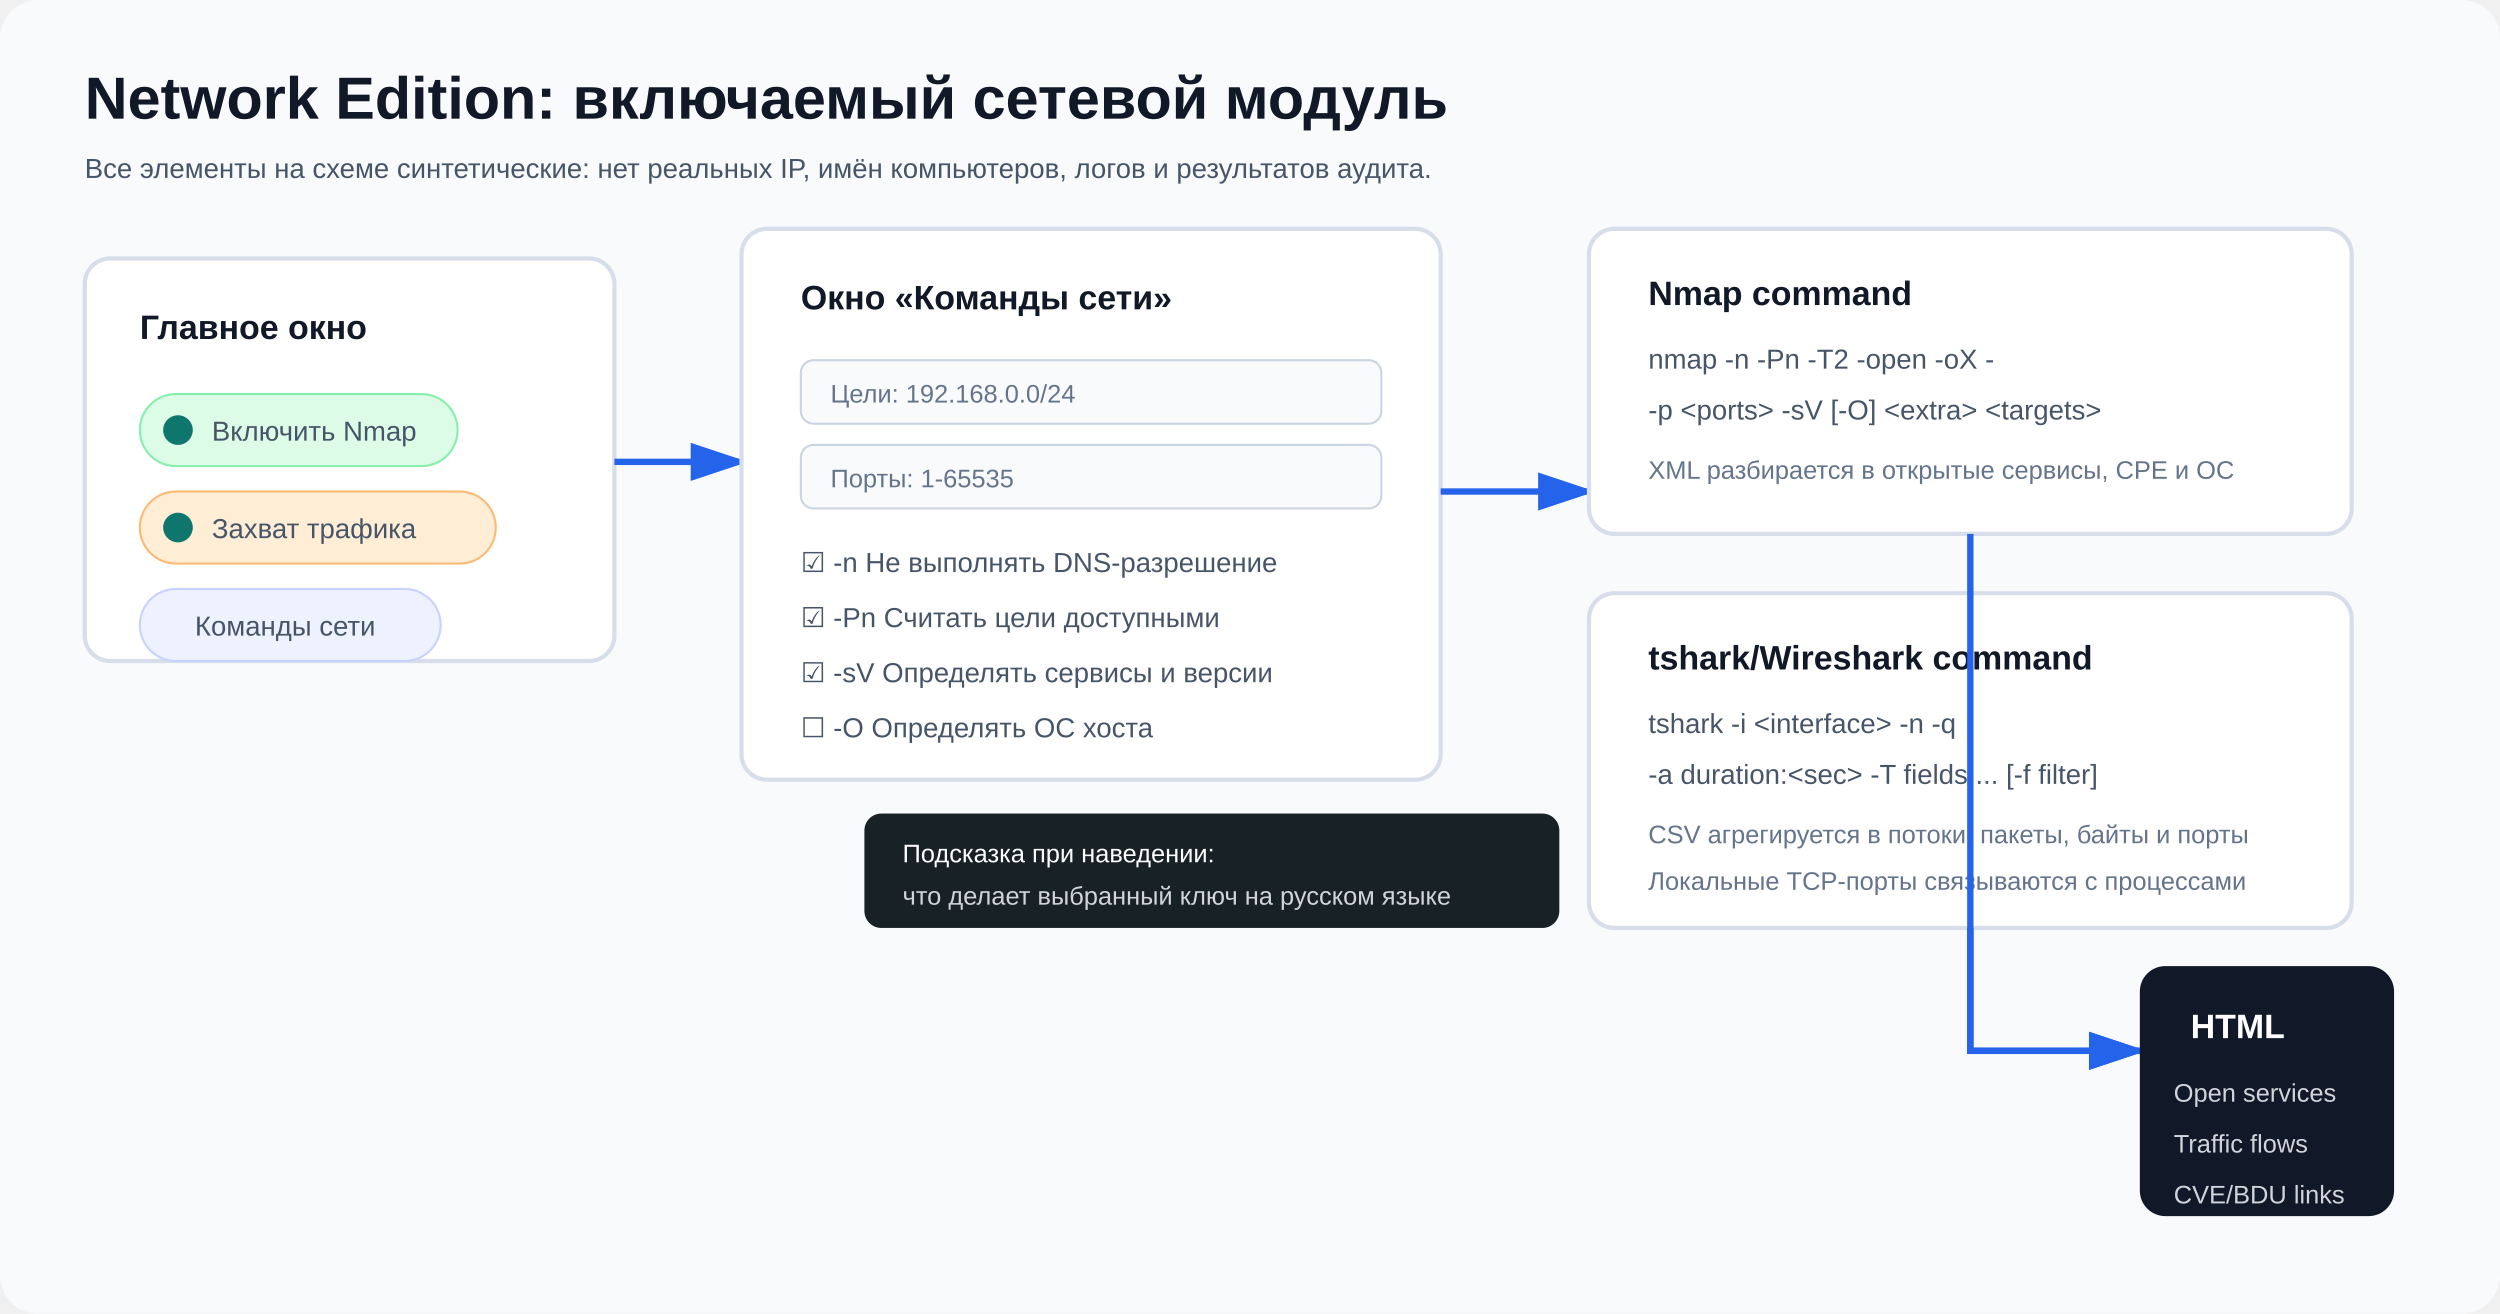
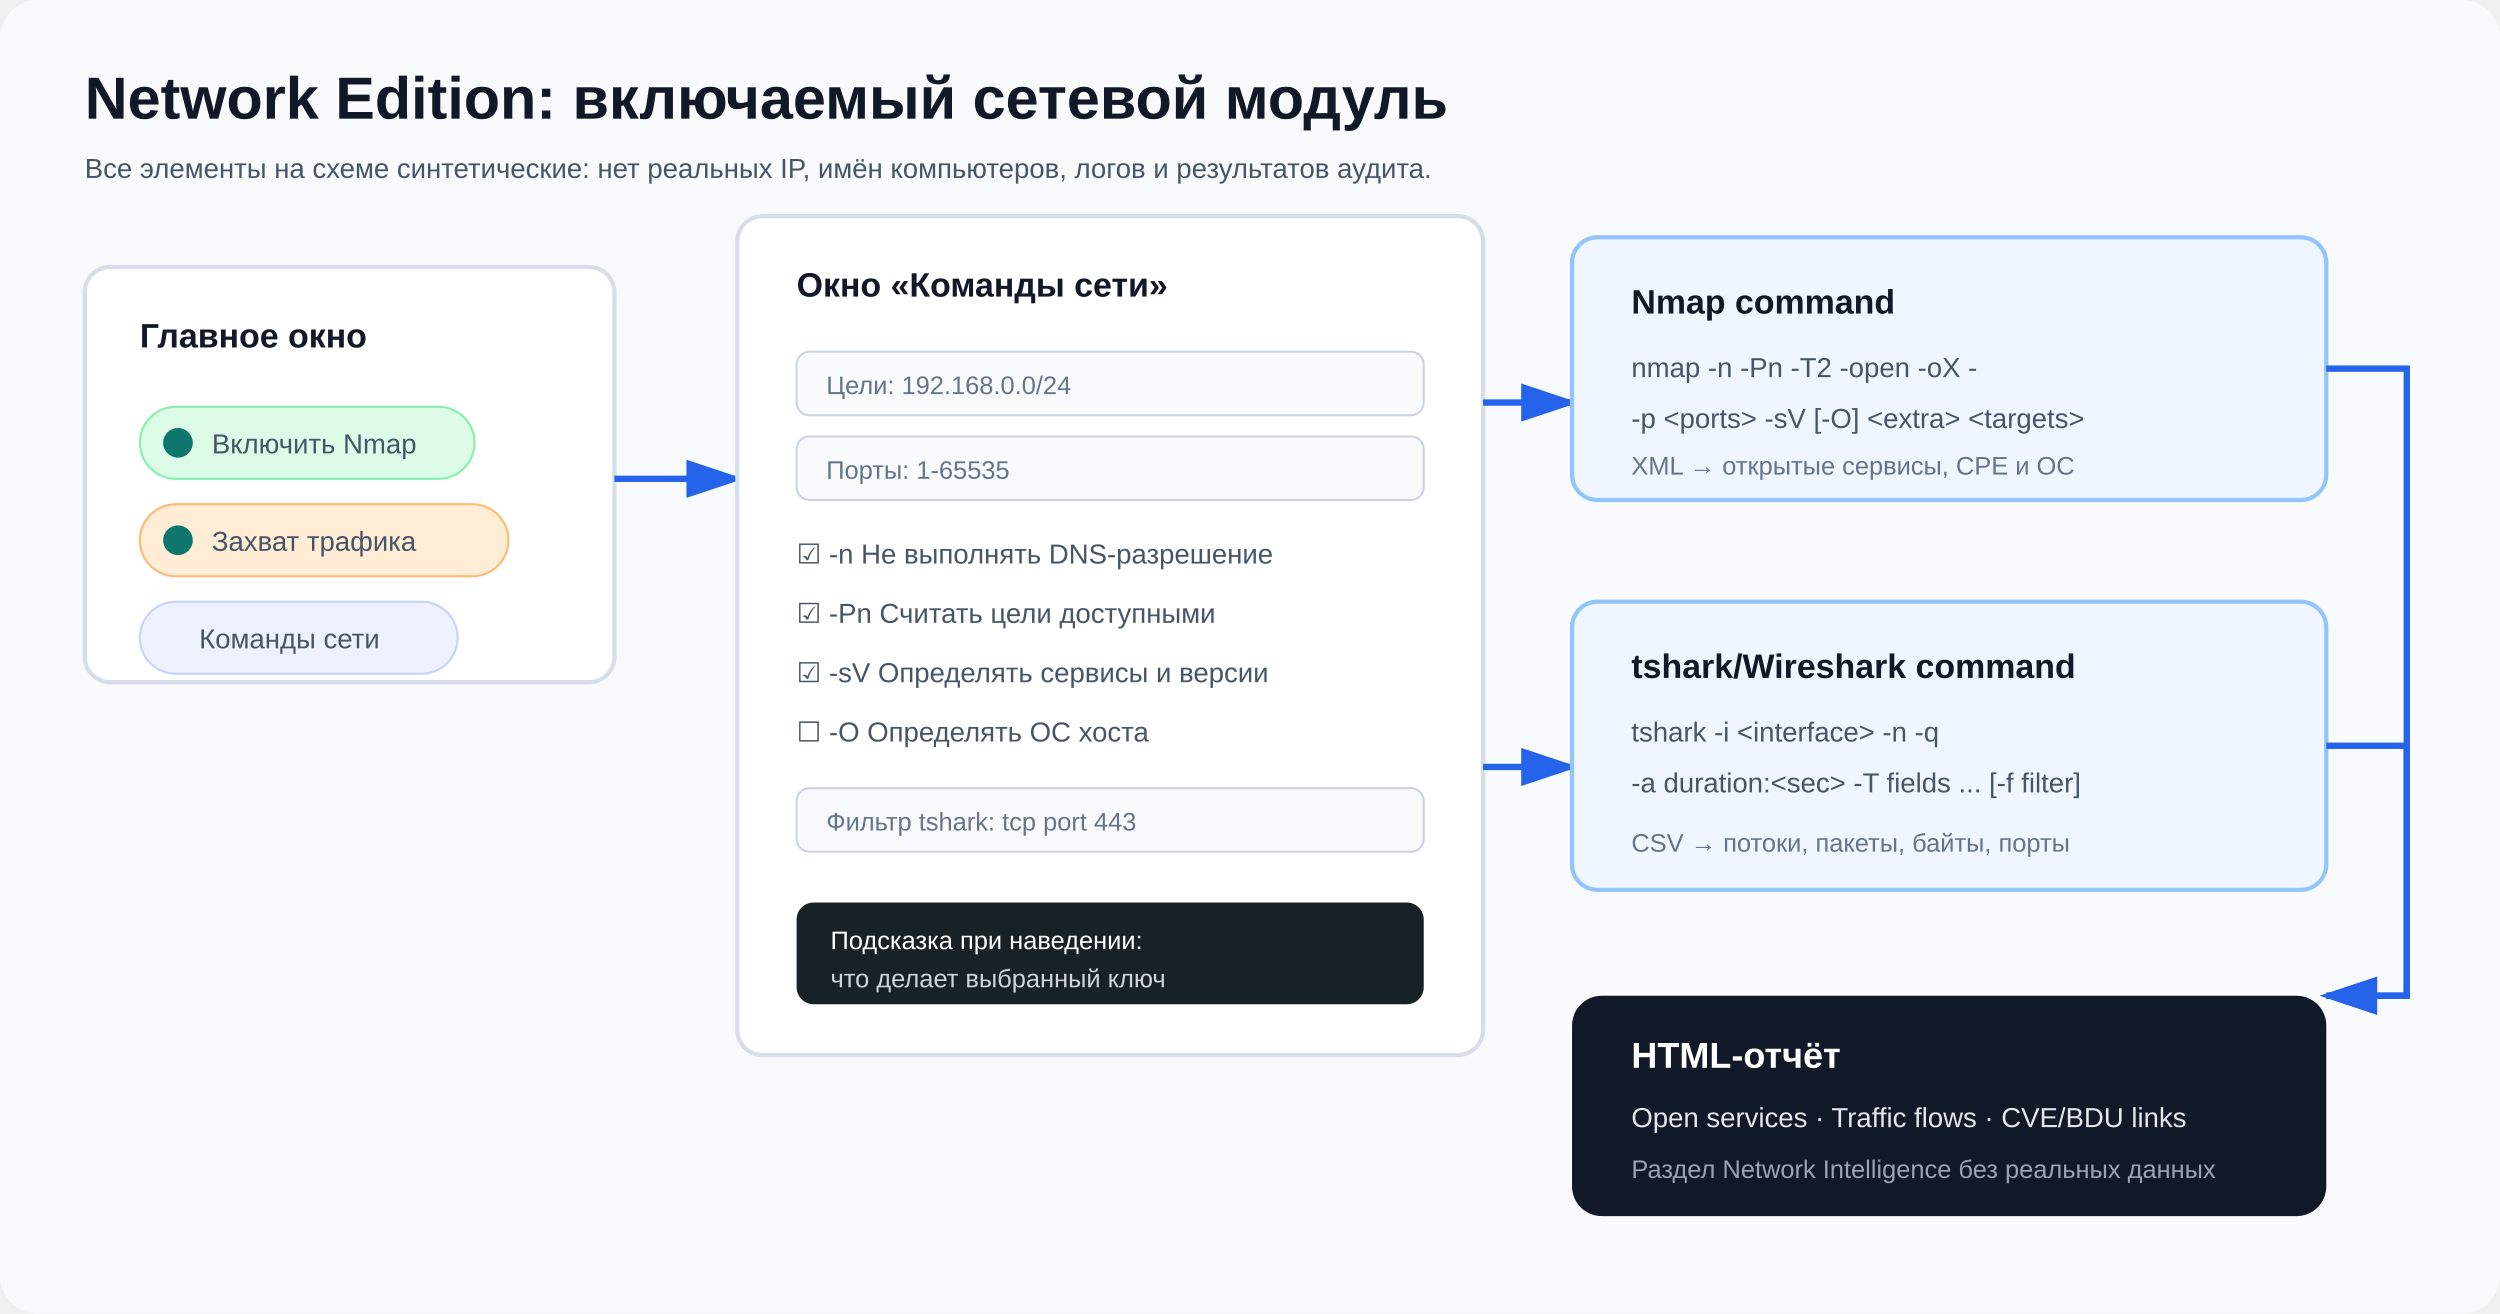
<svg xmlns="http://www.w3.org/2000/svg" width="1180" height="620" viewBox="0 0 1180 620" role="img" aria-labelledby="title desc">
  <defs>
-     <marker id="arrow" markerWidth="10" markerHeight="10" refX="8" refY="3" orient="auto" markerUnits="strokeWidth">
+     <marker id="arrow-blue" markerWidth="10" markerHeight="10" refX="8" refY="3" orient="auto" markerUnits="strokeWidth">
      <path d="M0,0 L0,6 L9,3 z" fill="#2563eb" />
    </marker>
    <style>
-       .bg{fill:#f8fafc}.panel{fill:#fff;stroke:#d8dee9;stroke-width:2}.dark{fill:#111827}
-       .title{font:700 28px Segoe UI,Arial,sans-serif;fill:#111827}.label{font:600 16px Segoe UI,Arial,sans-serif;fill:#111827}
-       .small{font:13px Segoe UI,Arial,sans-serif;fill:#475569}.muted{font:12px Segoe UI,Arial,sans-serif;fill:#64748b}
+       .bg{fill:#f8fafc}.panel{fill:#fff;stroke:#d8dee9;stroke-width:2}.panel-blue{fill:#eff6ff;stroke:#93c5fd;stroke-width:2}
+       .dark{fill:#111827}.title{font:700 28px Segoe UI,Arial,sans-serif;fill:#111827}
+       .label{font:600 16px Segoe UI,Arial,sans-serif;fill:#111827}.small{font:13px Segoe UI,Arial,sans-serif;fill:#475569}
+       .muted{font:12px Segoe UI,Arial,sans-serif;fill:#64748b}.white{font:13px Segoe UI,Arial,sans-serif;fill:#e5e7eb}
      .chip{fill:#eef2ff;stroke:#c7d2fe}.ok{fill:#dcfce7;stroke:#86efac}.warn{fill:#ffedd5;stroke:#fdba74}
-       .risk{fill:#fee2e2;stroke:#fca5a5}.line{stroke:#2563eb;stroke-width:3;fill:none;marker-end:url(#arrow)}
+       .line{stroke:#2563eb;stroke-width:3;fill:none;marker-end:url(#arrow-blue)}
      .check{fill:#0f766e}.input{fill:#f8fafc;stroke:#cbd5e1}.tooltip{fill:#172126}
    </style>
  </defs>
  <rect class="bg" width="1180" height="620" rx="18" />
  <text class="title" x="40" y="56">Network Edition: включаемый сетевой модуль</text>
  <text class="small" x="40" y="84">Все элементы на схеме синтетические: нет реальных IP, имён компьютеров, логов и результатов аудита.</text>
-   <rect class="panel" x="40" y="122" width="250" height="190" rx="12" />
-   <text class="label" x="66" y="160">Главное окно</text>
-   <rect class="ok" x="66" y="186" width="150" height="34" rx="17" />
-   <circle class="check" cx="84" cy="203" r="7" />
-   <text class="small" x="100" y="208">Включить Nmap</text>
-   <rect class="warn" x="66" y="232" width="168" height="34" rx="17" />
-   <circle class="check" cx="84" cy="249" r="7" />
-   <text class="small" x="100" y="254">Захват трафика</text>
-   <rect class="chip" x="66" y="278" width="142" height="34" rx="17" />
-   <text class="small" x="92" y="300">Команды сети</text>
-   <path class="line" d="M290 218 H350" />
-   <rect class="panel" x="350" y="108" width="330" height="260" rx="12" />
-   <text class="label" x="378" y="146">Окно «Команды сети»</text>
-   <rect class="input" x="378" y="170" width="274" height="30" rx="6" />
-   <text class="muted" x="392" y="190">Цели: 192.168.0.0/24</text>
-   <rect class="input" x="378" y="210" width="274" height="30" rx="6" />
-   <text class="muted" x="392" y="230">Порты: 1-65535</text>
-   <text class="small" x="378" y="270">☑ -n  Не выполнять DNS-разрешение</text>
-   <text class="small" x="378" y="296">☑ -Pn Считать цели доступными</text>
-   <text class="small" x="378" y="322">☑ -sV Определять сервисы и версии</text>
-   <text class="small" x="378" y="348">☐ -O  Определять ОС хоста</text>
-   <rect class="tooltip" x="408" y="384" width="328" height="54" rx="8" />
-   <text x="426" y="407" font-family="Segoe UI,Arial,sans-serif" font-size="12" fill="#fff">Подсказка при наведении:</text>
-   <text x="426" y="427" font-family="Segoe UI,Arial,sans-serif" font-size="12" fill="#d1d5db">что делает выбранный ключ на русском языке</text>
-   <path class="line" d="M680 232 H750" />
-   <rect class="panel" x="750" y="108" width="360" height="144" rx="12" />
-   <text class="label" x="778" y="144">Nmap command</text>
-   <text class="small" x="778" y="174">nmap -n -Pn -T2 -open -oX -</text>
-   <text class="small" x="778" y="198">-p &lt;ports&gt; -sV [-O] &lt;extra&gt; &lt;targets&gt;</text>
-   <text class="muted" x="778" y="226">XML разбирается в открытые сервисы, CPE и ОС</text>
-   <rect class="panel" x="750" y="280" width="360" height="158" rx="12" />
-   <text class="label" x="778" y="316">tshark/Wireshark command</text>
-   <text class="small" x="778" y="346">tshark -i &lt;interface&gt; -n -q</text>
-   <text class="small" x="778" y="370">-a duration:&lt;sec&gt; -T fields ... [-f filter]</text>
-   <text class="muted" x="778" y="398">CSV агрегируется в потоки, пакеты, байты и порты</text>
-   <text class="muted" x="778" y="420">Локальные TCP-порты связываются с процессами</text>
-   <path class="line" d="M930 438 V496 H1010" />
-   <path class="line" d="M930 252 V496 H1010" />
-   <rect class="dark" x="1010" y="456" width="120" height="118" rx="12" />
-   <text x="1034" y="490" font-family="Segoe UI,Arial,sans-serif" font-size="16" font-weight="700" fill="#fff">HTML</text>
-   <text x="1026" y="520" font-family="Segoe UI,Arial,sans-serif" font-size="12" fill="#d1d5db">Open services</text>
-   <text x="1026" y="544" font-family="Segoe UI,Arial,sans-serif" font-size="12" fill="#d1d5db">Traffic flows</text>
-   <text x="1026" y="568" font-family="Segoe UI,Arial,sans-serif" font-size="12" fill="#d1d5db">CVE/BDU links</text>
+   <rect class="panel" x="40" y="126" width="250" height="196" rx="12" />
+   <text class="label" x="66" y="164">Главное окно</text>
+   <rect class="ok" x="66" y="192" width="158" height="34" rx="17" />
+   <circle class="check" cx="84" cy="209" r="7" />
+   <text class="small" x="100" y="214">Включить Nmap</text>
+   <rect class="warn" x="66" y="238" width="174" height="34" rx="17" />
+   <circle class="check" cx="84" cy="255" r="7" />
+   <text class="small" x="100" y="260">Захват трафика</text>
+   <rect class="chip" x="66" y="284" width="150" height="34" rx="17" />
+   <text class="small" x="94" y="306">Команды сети</text>
+   <path class="line" d="M290 226 H348" />
+   <rect class="panel" x="348" y="102" width="352" height="396" rx="12" />
+   <text class="label" x="376" y="140">Окно «Команды сети»</text>
+   <rect class="input" x="376" y="166" width="296" height="30" rx="6" />
+   <text class="muted" x="390" y="186">Цели: 192.168.0.0/24</text>
+   <rect class="input" x="376" y="206" width="296" height="30" rx="6" />
+   <text class="muted" x="390" y="226">Порты: 1-65535</text>
+   <text class="small" x="376" y="266">☑ -n  Не выполнять DNS-разрешение</text>
+   <text class="small" x="376" y="294">☑ -Pn Считать цели доступными</text>
+   <text class="small" x="376" y="322">☑ -sV Определять сервисы и версии</text>
+   <text class="small" x="376" y="350">☐ -O  Определять ОС хоста</text>
+   <rect class="input" x="376" y="372" width="296" height="30" rx="6" />
+   <text class="muted" x="390" y="392">Фильтр tshark: tcp port 443</text>
+   <rect class="tooltip" x="376" y="426" width="296" height="48" rx="8" />
+   <text x="392" y="448" font-family="Segoe UI,Arial,sans-serif" font-size="12" fill="#fff">Подсказка при наведении:</text>
+   <text x="392" y="466" font-family="Segoe UI,Arial,sans-serif" font-size="12" fill="#d1d5db">что делает выбранный ключ</text>
+   <path class="line" d="M700 190 H742" />
+   <path class="line" d="M700 362 H742" />
+   <rect class="panel-blue" x="742" y="112" width="356" height="124" rx="12" />
+   <text class="label" x="770" y="148">Nmap command</text>
+   <text class="small" x="770" y="178">nmap -n -Pn -T2 -open -oX -</text>
+   <text class="small" x="770" y="202">-p &lt;ports&gt; -sV [-O] &lt;extra&gt; &lt;targets&gt;</text>
+   <text class="muted" x="770" y="224">XML → открытые сервисы, CPE и ОС</text>
+   <rect class="panel-blue" x="742" y="284" width="356" height="136" rx="12" />
+   <text class="label" x="770" y="320">tshark/Wireshark command</text>
+   <text class="small" x="770" y="350">tshark -i &lt;interface&gt; -n -q</text>
+   <text class="small" x="770" y="374">-a duration:&lt;sec&gt; -T fields ... [-f filter]</text>
+   <text class="muted" x="770" y="402">CSV → потоки, пакеты, байты, порты</text>
+   <path class="line" d="M1098 174 H1136 V470 H1098" />
+   <path class="line" d="M1098 352 H1136 V470 H1098" />
+   <rect class="dark" x="742" y="470" width="356" height="104" rx="14" />
+   <text x="770" y="504" font-family="Segoe UI,Arial,sans-serif" font-size="17" font-weight="700" fill="#fff">HTML-отчёт</text>
+   <text class="white" x="770" y="532">Open services · Traffic flows · CVE/BDU links</text>
+   <text x="770" y="556" font-family="Segoe UI,Arial,sans-serif" font-size="12" fill="#9ca3af">Раздел Network Intelligence без реальных данных</text>
</svg>
